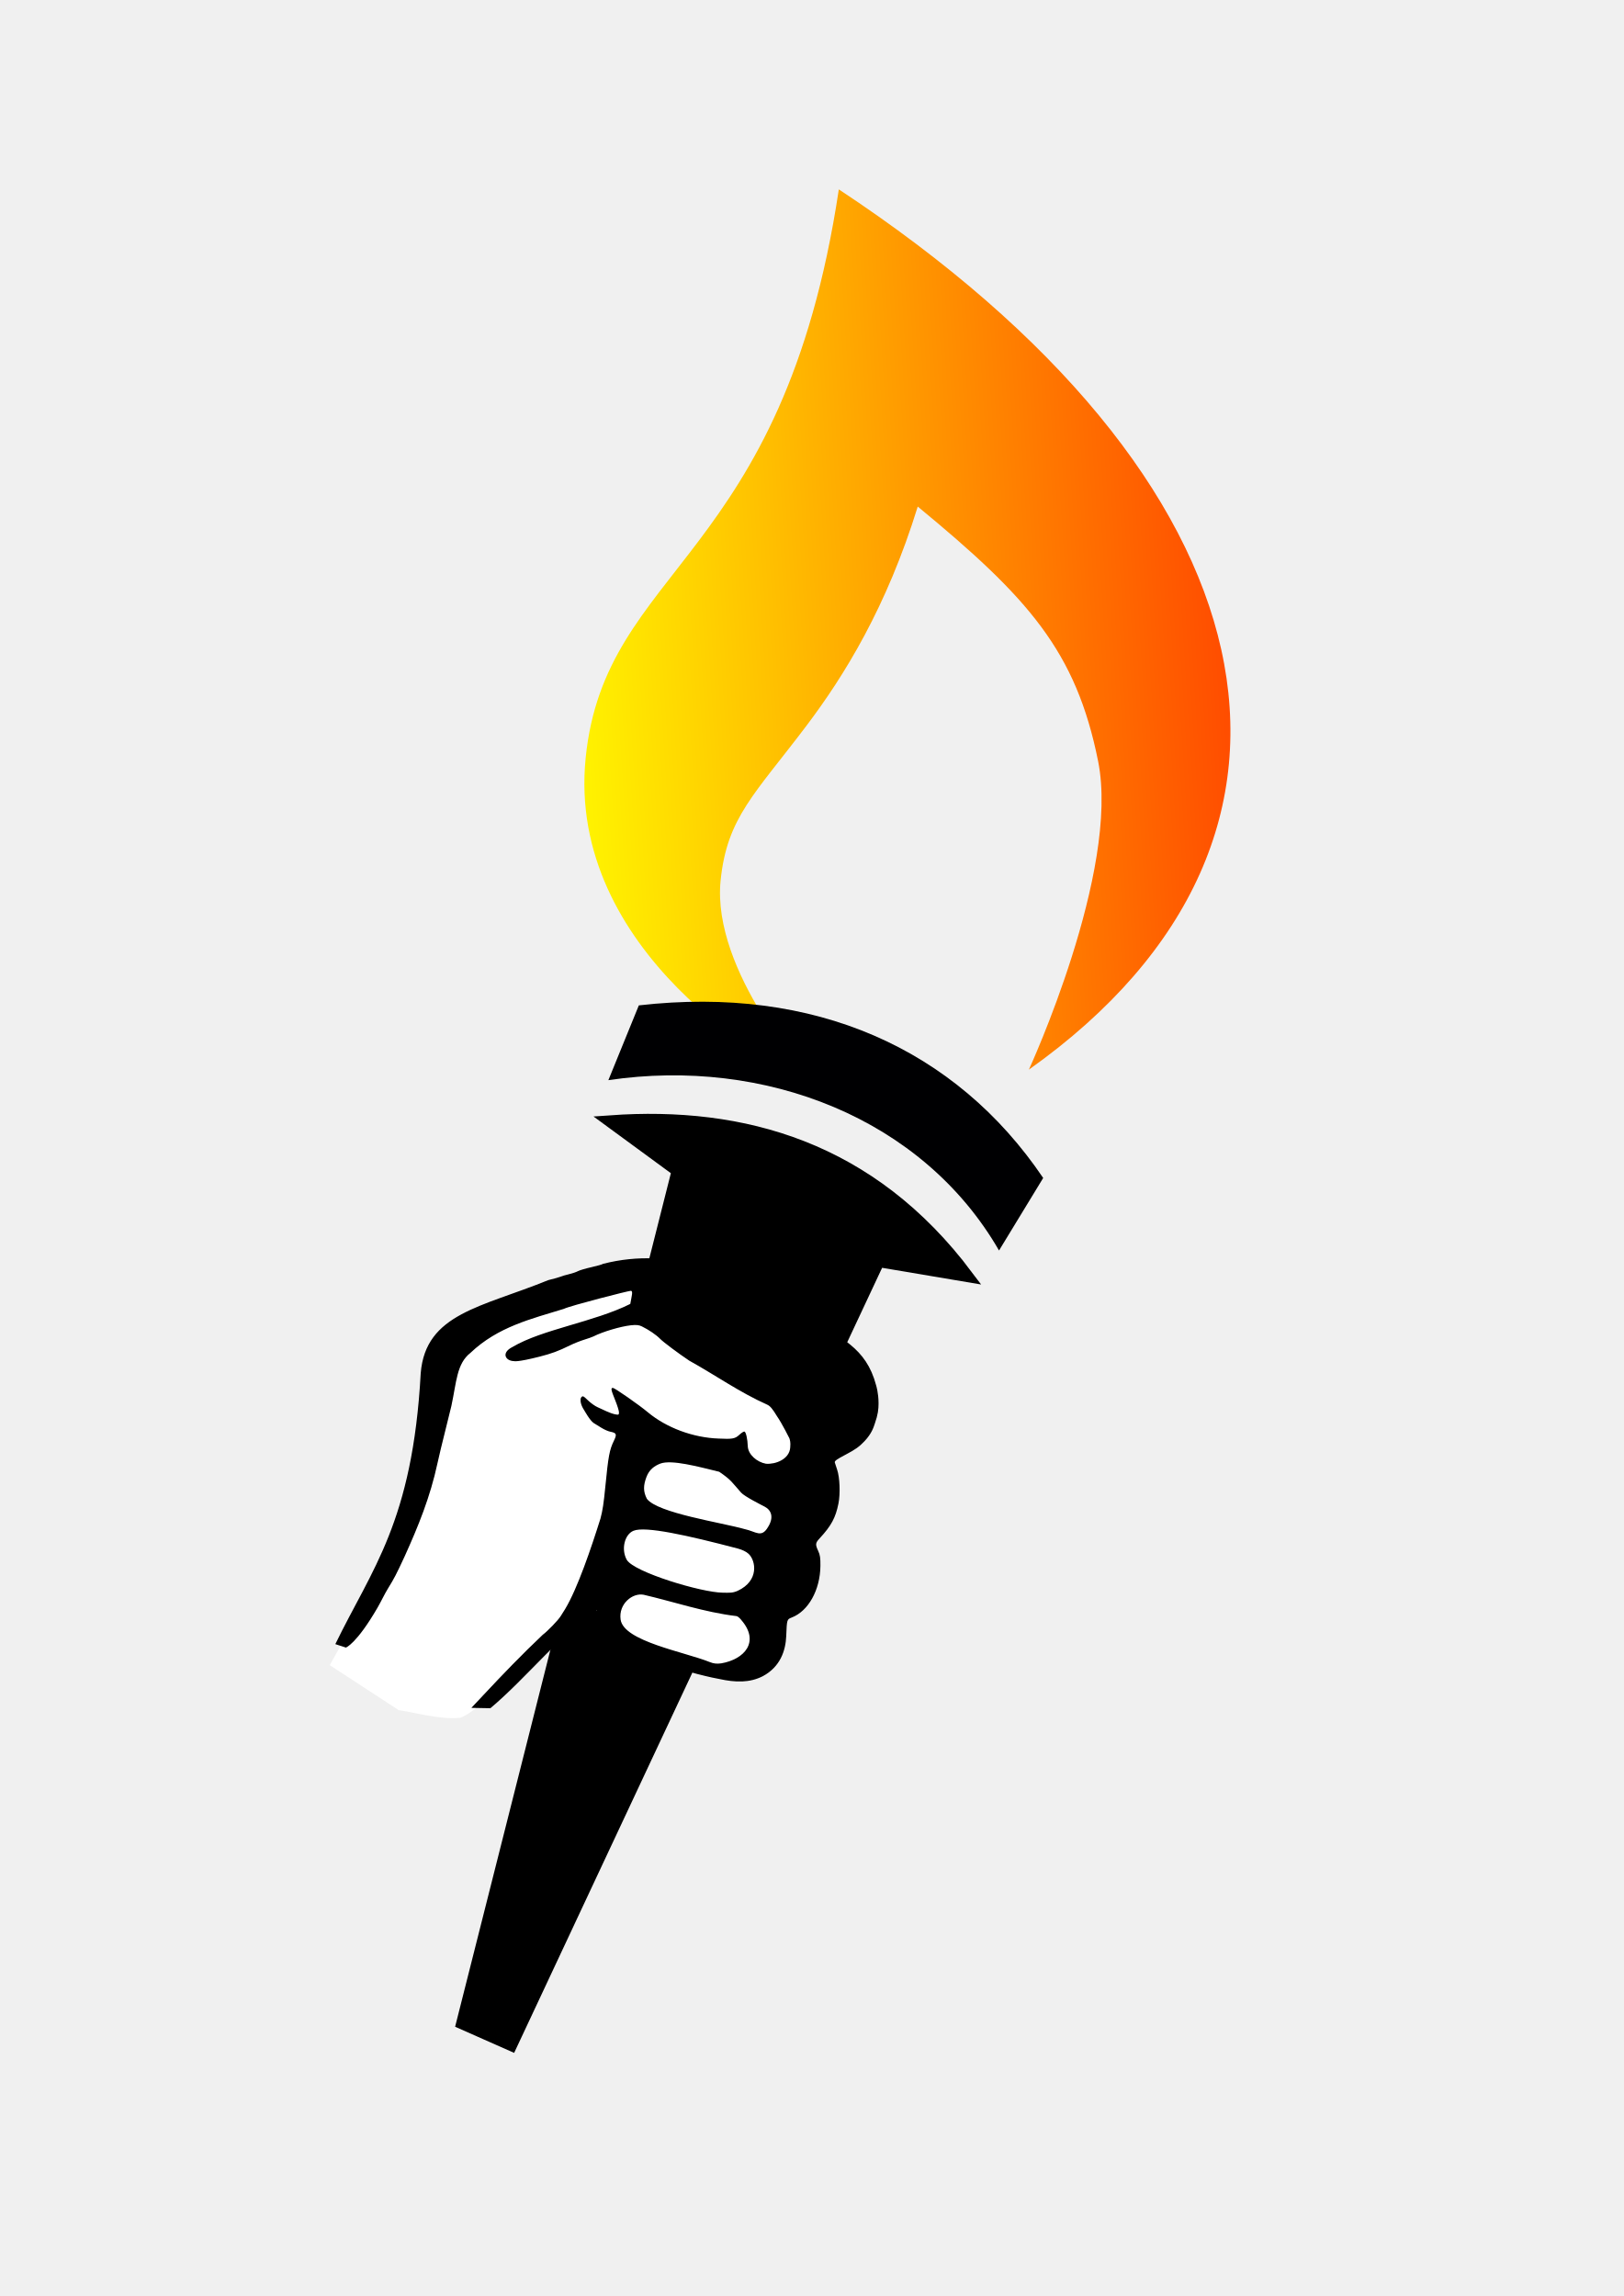
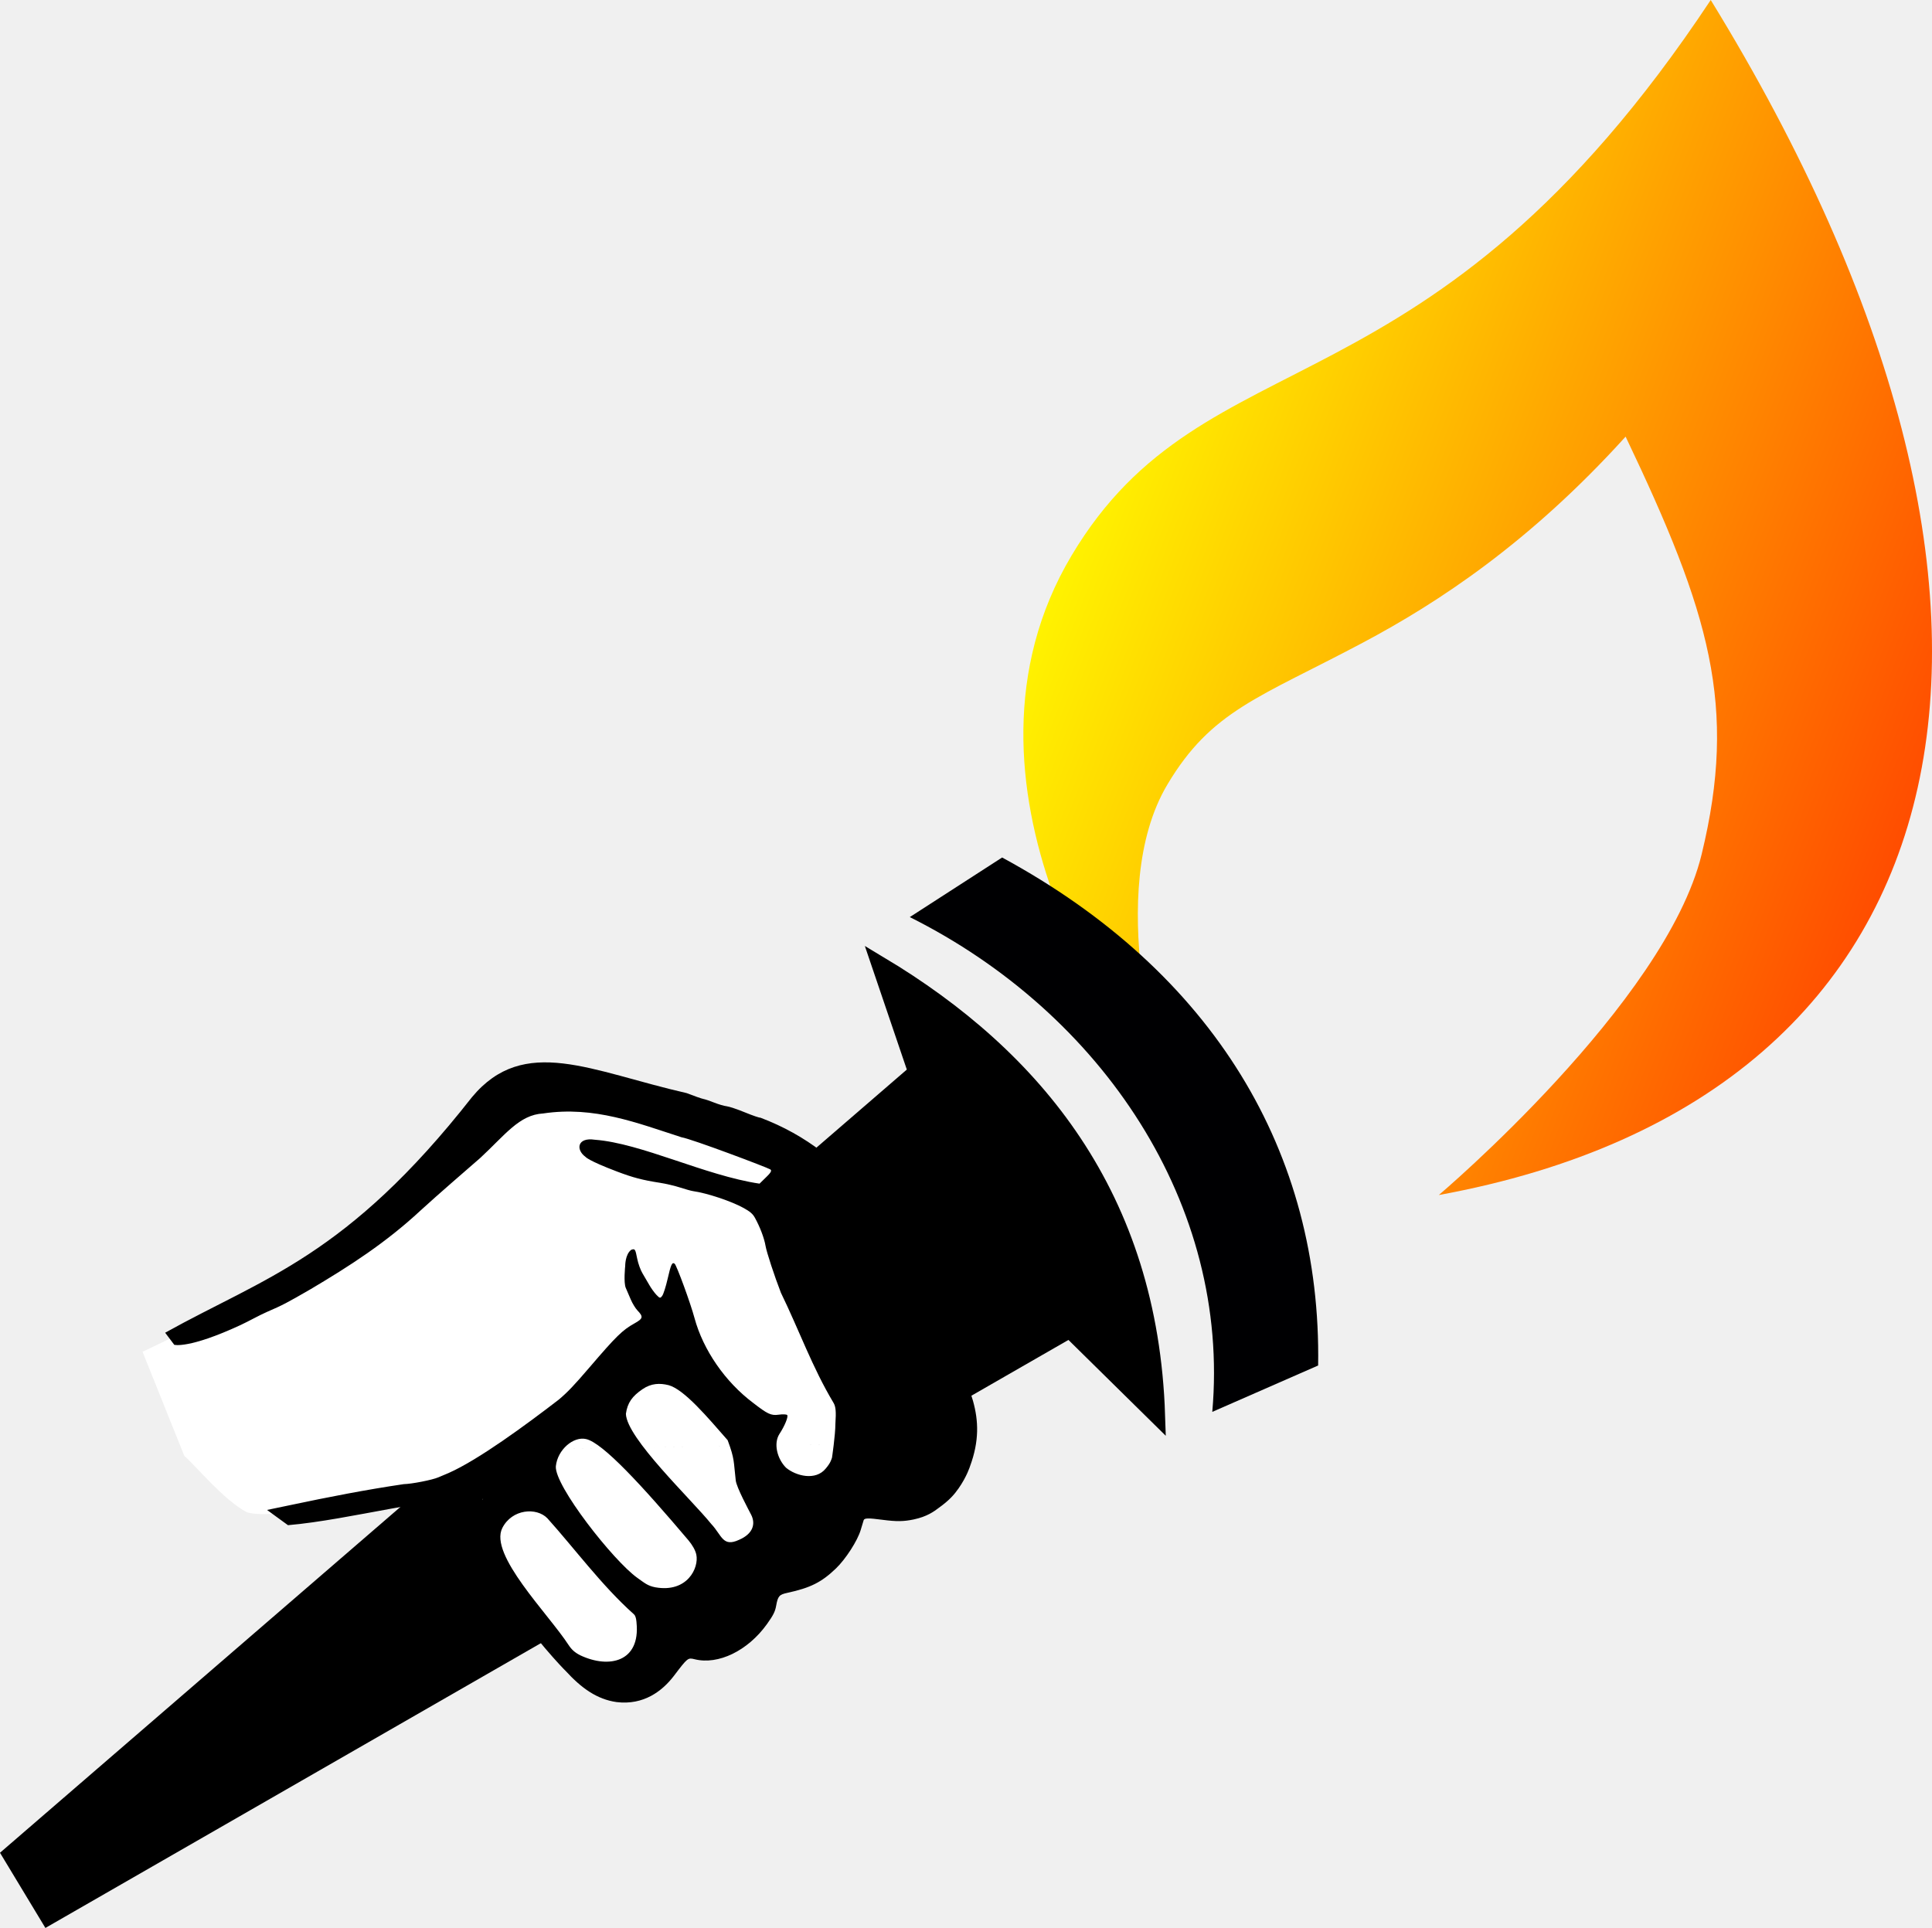
- <svg xmlns="http://www.w3.org/2000/svg" width="210mm" height="297mm" viewBox="0 0 210 297" version="1.1" id="svg5">
+ <svg xmlns="http://www.w3.org/2000/svg" width="183.62mm" height="183.249mm" viewBox="0 0 183.62 183.249" version="1.1" id="svg5">
  <defs id="defs2">
-     <linearGradient id="a" y2="103.021" gradientTransform="matrix(0.2254837,0,0,0.310463,32.30422,18.6578)" x1="718.961" y1="52.294" x2="148.824" gradientUnits="userSpaceOnUse">
+     <linearGradient id="a" y2="103.021" gradientTransform="matrix(0.2043577,0.09529354,-0.1312073,0.281375,121.4705,13.12088)" x1="718.961" y1="52.294" x2="148.824" gradientUnits="userSpaceOnUse">
      <stop stop-color="#f00" offset="0" id="stop38331" />
      <stop stop-color="#ff0" offset="1" id="stop38333" />
    </linearGradient>
  </defs>
-   <g id="layer5" style="display:inline">
-     <path d="m 108.488,24.497 c -7.244,48.189 -30.223,48.628 -32.742,73.538 -2.531,25.022 24.509,40.457 28.961,41.508 0,0 -12.702,-13.831 -11.508,-25.638 0.827,-8.176 4.401,-11.136 11.147,-20.085 4.848,-6.431 10.324,-15.257 14.349,-28.292 14.325,11.808 20.467,18.679 23.329,32.938 2.862,14.258 -8.956,39.897 -8.956,39.897 42.743,-30.337 31.795,-76.65 -24.581,-113.866 z" fill="url(#a)" fill-rule="evenodd" stroke-width="0" id="path38338" style="display:inline;fill:url(#a);fill-opacity:1" />
+   <g id="layer6" style="display:none" transform="translate(17.19179,-26.11235)">
+     <rect style="fill:#ffffff;fill-opacity:1;stroke:none;stroke-width:2.561;stroke-linecap:round;stroke-linejoin:miter;stroke-miterlimit:4;stroke-dasharray:none;stroke-opacity:1" id="rect40986" width="184" height="184" x="-17.382" y="25.737" />
  </g>
-   <g id="layer2" style="display:inline">
-     <path style="fill:#000000;fill-opacity:1;stroke:#000000;stroke-width:1.565;stroke-linecap:butt;stroke-linejoin:miter;stroke-miterlimit:4;stroke-dasharray:none;stroke-opacity:1" d="m 59.783,261.722 27.87,-110.283 -8.713,-6.387 c 17.16,-1.223 33.681,3.381 46.149,20.006 l -11.458,-1.931 -47.518,101.397 z" id="path55" />
-     <path style="display:inline;fill:#000002;fill-opacity:1;stroke:none;stroke-width:0.265px;stroke-linecap:butt;stroke-linejoin:miter;stroke-opacity:1" d="m 129.208,161.757 5.712,-9.38 c -11.33,-16.755 -29.573,-24.923 -52.297,-22.326 l -3.94,9.673 c 20.247,-3.004 40.664,4.932 50.524,22.033 z" id="path36558" />
+   <g id="layer5" style="display:inline" transform="translate(-25.458,-50.60924)">
+     <path d="m 188.049,50.61 c -26.93,40.612 -47.943,31.299 -60.753,52.811 -12.868,21.608 5.114,47.025 8.706,49.858 0,0 -5.667,-17.903 0.405,-28.1 4.205,-7.061 8.695,-8.233 18.591,-13.492 7.112,-3.78 15.804,-9.464 24.961,-19.577 7.992,16.756 10.655,25.579 7.223,39.711 -3.432,14.132 -24.978,32.374 -24.978,32.374 51.56,-9.431 61.21,-56.031 25.844,-113.586 z" fill="url(#a)" fill-rule="evenodd" stroke-width="0" id="path38338" style="display:inline;fill:url(#a);fill-opacity:1" />
  </g>
-   <g id="layer4" style="display:inline">
-     <g id="use9564" style="fill:#ffffff;fill-opacity:1;stroke:#0b0000;stroke-opacity:1" transform="matrix(-1,0,0,1,173.8708,44.65584)">
-       <g id="g9577" style="fill:#ffffff;fill-opacity:1;stroke:none;stroke-opacity:1">
-         <path id="path9575" style="fill:#ffffff;fill-opacity:1;stroke:none;stroke-width:0.265px;stroke-linecap:butt;stroke-linejoin:miter;stroke-opacity:1" d="m 122.299,176.565 -59.444,-43.246 68.366,37.419 M 62.855,133.319 c 5.622,-5.482 28.036,-13.156 33.141,-12.077 5.527,1.168 17.503,4.91 20.559,9.386 5.29,18.568 5.036,23.237 14.666,40.11 M 62.855,133.319 c -0.943,2.549 -3.873,6.932 4.376,9.485 -0.92,3.634 -0.535,8.011 2.106,11.292 0.278,2.865 -2.469,6.399 3.62,9.722 0.82,2.967 -0.074,7.508 3.406,7.784 14.994,-1.088 17.857,-5.543 21.331,-8.941 9.84,8.138 13.597,13.774 16.649,14.885 2.521,0.311 6.48,-0.827 7.957,-0.981" />
+   <g id="layer2" style="display:inline" transform="translate(-25.458,-50.60924)" />
+   <g id="layer4" style="display:inline" transform="translate(-25.458,-50.60924)" />
+   <g id="layer3" style="display:inline" transform="translate(-25.458,-50.60924)">
+     <g id="g41391" transform="rotate(35,98.39244,191.4671)">
+       <path style="display:inline;fill:#000000;fill-opacity:1;stroke:#000000;stroke-width:1.565;stroke-linecap:butt;stroke-linejoin:miter;stroke-miterlimit:4;stroke-dasharray:none;stroke-opacity:1" d="m 59.783,261.722 27.87,-110.283 -8.713,-6.387 c 17.16,-1.223 33.681,3.381 46.149,20.006 l -11.458,-1.931 -47.518,101.397 z" id="path55" />
+       <path style="display:inline;fill:#000002;fill-opacity:1;stroke:none;stroke-width:0.265px;stroke-linecap:butt;stroke-linejoin:miter;stroke-opacity:1" d="m 129.208,161.757 5.712,-9.38 c -11.33,-16.755 -29.573,-24.923 -52.297,-22.326 l -3.94,9.673 c 20.247,-3.004 40.664,4.932 50.524,22.033 z" id="path36558" />
+       <g id="use9564" style="display:inline;fill:#ffffff;fill-opacity:1;stroke:#0b0000;stroke-opacity:1" transform="matrix(-1,0,0,1,173.8708,44.65584)">
+         <g id="g9577" style="fill:#ffffff;fill-opacity:1;stroke:none;stroke-opacity:1">
+           <path id="path9575" style="fill:#ffffff;fill-opacity:1;stroke:none;stroke-width:0.265px;stroke-linecap:butt;stroke-linejoin:miter;stroke-opacity:1" d="m 122.299,176.565 -59.444,-43.246 68.366,37.419 M 62.855,133.319 c 5.622,-5.482 28.036,-13.156 33.141,-12.077 5.527,1.168 17.503,4.91 20.559,9.386 5.29,18.568 5.036,23.237 14.666,40.11 M 62.855,133.319 c -0.943,2.549 -3.873,6.932 4.376,9.485 -0.92,3.634 -0.535,8.011 2.106,11.292 0.278,2.865 -2.469,6.399 3.62,9.722 0.82,2.967 -0.074,7.508 3.406,7.784 14.994,-1.088 17.857,-5.543 21.331,-8.941 9.84,8.138 13.597,13.774 16.649,14.885 2.521,0.311 6.48,-0.827 7.957,-0.981" />
+         </g>
      </g>
+       <path style="display:inline;fill:#000000;stroke-width:0.146" d="m 77.189,208.294 c 0.031,5.675 15.001,8.773 15.795,8.883 2.169,0.48 3.988,0.508 5.675,-0.354 2.274,-1.216 2.951,-3.334 3.026,-5.175 0.084,-2.157 0.089,-2.174 0.71,-2.413 2.16,-0.832 3.678,-3.561 3.712,-6.677 0.011,-1.025 -0.046,-1.418 -0.281,-1.924 -0.394,-0.85 -0.375,-1.04 0.163,-1.62 1.524,-1.646 2.086,-2.686 2.453,-4.537 0.253,-1.278 0.171,-3.363 -0.172,-4.37 -0.122,-0.359 -0.257,-0.77 -0.299,-0.914 -0.061,-0.209 0.231,-0.421 1.452,-1.058 1.18,-0.615 1.727,-1.007 2.396,-1.718 0.91,-0.968 1.159,-1.764 1.325,-2.268 0.414,-1.177 0.48,-1.866 0.483,-2.601 0,-1.384 -0.317,-2.355 -0.317,-2.355 -1.299,-4.925 -4.617,-6.124 -8.877,-8.807 -9.44,-5.669 -17.332,-9.225 -26.446,-6.9 -0.063,0.067 -0.73,0.259 -1.483,0.428 -0.753,0.169 -1.545,0.402 -1.76,0.519 -0.215,0.117 -0.739,0.295 -1.165,0.395 -0.426,0.1 -0.901,0.24 -1.056,0.311 -0.155,0.07 -0.883,0.275 -1.619,0.455 -8.6,3.507 -15.85,4.289 -16.49,12.02 -1.047,19.256 -6.352,25.384 -11.044,35.063 l 1.367,0.445 c 0,0 1.36,-0.459 4.085,-5.153 0.47,-0.82 0.919,-1.774 1.337,-2.457 0.856,-1.393 1.041,-1.748 2.167,-4.166 1.756,-3.884 3.316,-7.682 4.266,-12.119 0.041,-0.208 0.23,-1.026 0.42,-1.818 0.317,-1.323 0.497,-2.053 1.364,-5.529 0.677,-3.126 0.676,-5.477 2.469,-6.879 3.559,-3.387 7.886,-4.396 12.077,-5.692 0.841,-0.414 8.362,-2.336 8.658,-2.336 0.336,0 0.114,0.661 -0.063,1.696 -4.681,2.339 -11.395,3.288 -15.224,5.564 -1.507,0.748 -0.947,1.818 0.214,1.838 0,0 0.377,0.155 3.27,-0.58 1.565,-0.397 2.455,-0.727 3.941,-1.46 0.503,-0.248 1.327,-0.577 1.83,-0.731 0.503,-0.154 1.042,-0.344 1.196,-0.423 1.201,-0.611 3.523,-1.302 4.857,-1.445 0.691,-0.074 1.036,-0.04 1.408,0.142 0.91,0.444 1.852,1.086 2.371,1.615 0.418,0.427 2.349,1.873 3.752,2.811 3.442,1.91 6.518,4.104 10.081,5.695 0.391,0.174 0.694,0.531 1.3,1.533 0.619,0.888 1.586,2.829 1.586,2.829 0.057,0.21 0.172,0.481 0.104,1.181 -0.104,1.522 -1.898,2.205 -3.136,2.104 -1.17,-0.208 -2.312,-1.189 -2.354,-2.272 -0.029,-0.912 -0.233,-1.823 -0.424,-1.891 -0.089,-0.032 -0.401,0.167 -0.694,0.442 -0.532,0.5 -0.935,0.548 -2.616,0.466 -3.339,-0.11 -6.786,-1.398 -9.195,-3.407 -1.083,-0.914 -4.286,-3.149 -4.513,-3.149 -0.298,0 -0.252,0.248 0.292,1.589 0.27,0.666 0.491,1.372 0.491,1.57 0,0.331 -0.041,0.351 -0.508,0.257 -0.279,-0.056 -0.77,-0.228 -1.091,-0.381 -0.321,-0.153 -0.847,-0.395 -1.169,-0.538 -0.323,-0.142 -0.861,-0.522 -1.196,-0.843 -0.689,-0.66 -0.724,-0.674 -0.951,-0.38 -0.244,0.689 0.411,1.603 0.411,1.603 0,0 0.765,1.383 1.24,1.672 0.208,0.127 0.664,0.409 1.012,0.625 0.348,0.217 0.849,0.437 1.113,0.489 0.828,0.164 0.895,0.325 0.486,1.168 -0.574,1.182 -0.723,1.975 -1.106,5.894 -0.22,2.247 -0.349,3.099 -0.631,4.166 -1.192,3.798 -2.969,9.057 -4.577,11.724 -0.232,0.366 -0.489,0.775 -0.571,0.909 -0.322,0.523 -1.712,1.967 -2.313,2.403 -2.645,2.498 -5.199,5.15 -7.641,7.763 l -1.599,1.701 2.46,0.045 c 4.604,-3.849 9.863,-10.391 13.769,-12.675 z m 14.618,6.707 c -3.29,-1.331 -11.144,-2.68 -11.542,-5.501 -0.285,-2.017 1.527,-3.493 2.984,-3.21 3.788,0.878 7.928,2.28 11.949,2.754 0.301,0.013 0.68,0.517 0.68,0.517 2.439,2.832 0.388,5.09 -2.601,5.602 -0.565,0.084 -0.994,0.03 -1.469,-0.163 z M 81.065,201.775 c -0.77,-1.385 -0.271,-3.301 0.867,-3.762 1.507,-0.625 6.922,0.572 13.511,2.305 0.516,0.141 1.052,0.377 1.376,0.68 0.936,0.873 1.395,3.477 -1.408,4.78 -0.679,0.304 -1.07,0.25 -1.921,0.245 -2.789,-0.023 -11.495,-2.658 -12.425,-4.248 z m 15.259,-3.973 c -2.95,-0.848 -11.29,-2.071 -12.664,-3.93 -0.483,-0.948 -0.466,-1.716 -0.049,-2.821 0.359,-0.951 1.019,-1.432 1.821,-1.738 1.459,-0.513 4.781,0.381 7.587,1.068 1.618,1.11 1.623,1.345 2.826,2.692 0.441,0.504 2.667,1.618 3.061,1.826 0.889,0.47 1.185,1.408 0.434,2.618 -0.863,1.487 -1.566,0.589 -3.017,0.284 z" id="path11831" />
    </g>
  </g>
-   <g id="layer3" style="display:inline">
-     <path style="display:inline;fill:#000000;stroke-width:0.146" d="m 77.189,208.294 c 0.031,5.675 15.001,8.773 15.795,8.883 2.169,0.48 3.988,0.508 5.675,-0.354 2.274,-1.216 2.951,-3.334 3.026,-5.175 0.084,-2.157 0.089,-2.174 0.71,-2.413 2.16,-0.832 3.678,-3.561 3.712,-6.677 0.011,-1.025 -0.046,-1.418 -0.281,-1.924 -0.394,-0.85 -0.375,-1.04 0.163,-1.62 1.524,-1.646 2.086,-2.686 2.453,-4.537 0.253,-1.278 0.171,-3.363 -0.172,-4.37 -0.122,-0.359 -0.257,-0.77 -0.299,-0.914 -0.061,-0.209 0.231,-0.421 1.452,-1.058 1.18,-0.615 1.727,-1.007 2.396,-1.718 0.91,-0.968 1.159,-1.764 1.325,-2.268 0.414,-1.177 0.48,-1.866 0.483,-2.601 0,-1.384 -0.317,-2.355 -0.317,-2.355 -1.299,-4.925 -4.617,-6.124 -8.877,-8.807 -9.44,-5.669 -17.332,-9.225 -26.446,-6.9 -0.063,0.067 -0.73,0.259 -1.483,0.428 -0.753,0.169 -1.545,0.402 -1.76,0.519 -0.215,0.117 -0.739,0.295 -1.165,0.395 -0.426,0.1 -0.901,0.24 -1.056,0.311 -0.155,0.07 -0.883,0.275 -1.619,0.455 -8.6,3.507 -15.85,4.289 -16.49,12.02 -1.047,19.256 -6.352,25.384 -11.044,35.063 l 1.367,0.445 c 0,0 1.36,-0.459 4.085,-5.153 0.47,-0.82 0.919,-1.774 1.337,-2.457 0.856,-1.393 1.041,-1.748 2.167,-4.166 1.756,-3.884 3.316,-7.682 4.266,-12.119 0.041,-0.208 0.23,-1.026 0.42,-1.818 0.317,-1.323 0.497,-2.053 1.364,-5.529 0.677,-3.126 0.676,-5.477 2.469,-6.879 3.559,-3.387 7.886,-4.396 12.077,-5.692 0.841,-0.414 8.362,-2.336 8.658,-2.336 0.336,0 0.114,0.661 -0.063,1.696 -4.681,2.339 -11.395,3.288 -15.224,5.564 -1.507,0.748 -0.947,1.818 0.214,1.838 0,0 0.377,0.155 3.27,-0.58 1.565,-0.397 2.455,-0.727 3.941,-1.46 0.503,-0.248 1.327,-0.577 1.83,-0.731 0.503,-0.154 1.042,-0.344 1.196,-0.423 1.201,-0.611 3.523,-1.302 4.857,-1.445 0.691,-0.074 1.036,-0.04 1.408,0.142 0.91,0.444 1.852,1.086 2.371,1.615 0.418,0.427 2.349,1.873 3.752,2.811 3.442,1.91 6.518,4.104 10.081,5.695 0.391,0.174 0.694,0.531 1.3,1.533 0.619,0.888 1.586,2.829 1.586,2.829 0.057,0.21 0.172,0.481 0.104,1.181 -0.104,1.522 -1.898,2.205 -3.136,2.104 -1.17,-0.208 -2.312,-1.189 -2.354,-2.272 -0.029,-0.912 -0.233,-1.823 -0.424,-1.891 -0.089,-0.032 -0.401,0.167 -0.694,0.442 -0.532,0.5 -0.935,0.548 -2.616,0.466 -3.339,-0.11 -6.786,-1.398 -9.195,-3.407 -1.083,-0.914 -4.286,-3.149 -4.513,-3.149 -0.298,0 -0.252,0.248 0.292,1.589 0.27,0.666 0.491,1.372 0.491,1.57 0,0.331 -0.041,0.351 -0.508,0.257 -0.279,-0.056 -0.77,-0.228 -1.091,-0.381 -0.321,-0.153 -0.847,-0.395 -1.169,-0.538 -0.323,-0.142 -0.861,-0.522 -1.196,-0.843 -0.689,-0.66 -0.724,-0.674 -0.951,-0.38 -0.244,0.689 0.411,1.603 0.411,1.603 0,0 0.765,1.383 1.24,1.672 0.208,0.127 0.664,0.409 1.012,0.625 0.348,0.217 0.849,0.437 1.113,0.489 0.828,0.164 0.895,0.325 0.486,1.168 -0.574,1.182 -0.723,1.975 -1.106,5.894 -0.22,2.247 -0.349,3.099 -0.631,4.166 -1.192,3.798 -2.969,9.057 -4.577,11.724 -0.232,0.366 -0.489,0.775 -0.571,0.909 -0.322,0.523 -1.712,1.967 -2.313,2.403 -2.645,2.498 -5.199,5.15 -7.641,7.763 l -1.599,1.701 2.46,0.045 c 4.604,-3.849 9.863,-10.391 13.769,-12.675 z m 14.618,6.707 c -3.29,-1.331 -11.144,-2.68 -11.542,-5.501 -0.285,-2.017 1.527,-3.493 2.984,-3.21 3.788,0.878 7.928,2.28 11.949,2.754 0.301,0.013 0.68,0.517 0.68,0.517 2.439,2.832 0.388,5.09 -2.601,5.602 -0.565,0.084 -0.994,0.03 -1.469,-0.163 z M 81.065,201.775 c -0.77,-1.385 -0.271,-3.301 0.867,-3.762 1.507,-0.625 6.922,0.572 13.511,2.305 0.516,0.141 1.052,0.377 1.376,0.68 0.936,0.873 1.395,3.477 -1.408,4.78 -0.679,0.304 -1.07,0.25 -1.921,0.245 -2.789,-0.023 -11.495,-2.658 -12.425,-4.248 z m 15.259,-3.973 c -2.95,-0.848 -11.29,-2.071 -12.664,-3.93 -0.483,-0.948 -0.466,-1.716 -0.049,-2.821 0.359,-0.951 1.019,-1.432 1.821,-1.738 1.459,-0.513 4.781,0.381 7.587,1.068 1.618,1.11 1.623,1.345 2.826,2.692 0.441,0.504 2.667,1.618 3.061,1.826 0.889,0.47 1.185,1.408 0.434,2.618 -0.863,1.487 -1.566,0.589 -3.017,0.284 z" id="path11831" />
-   </g>
</svg>
